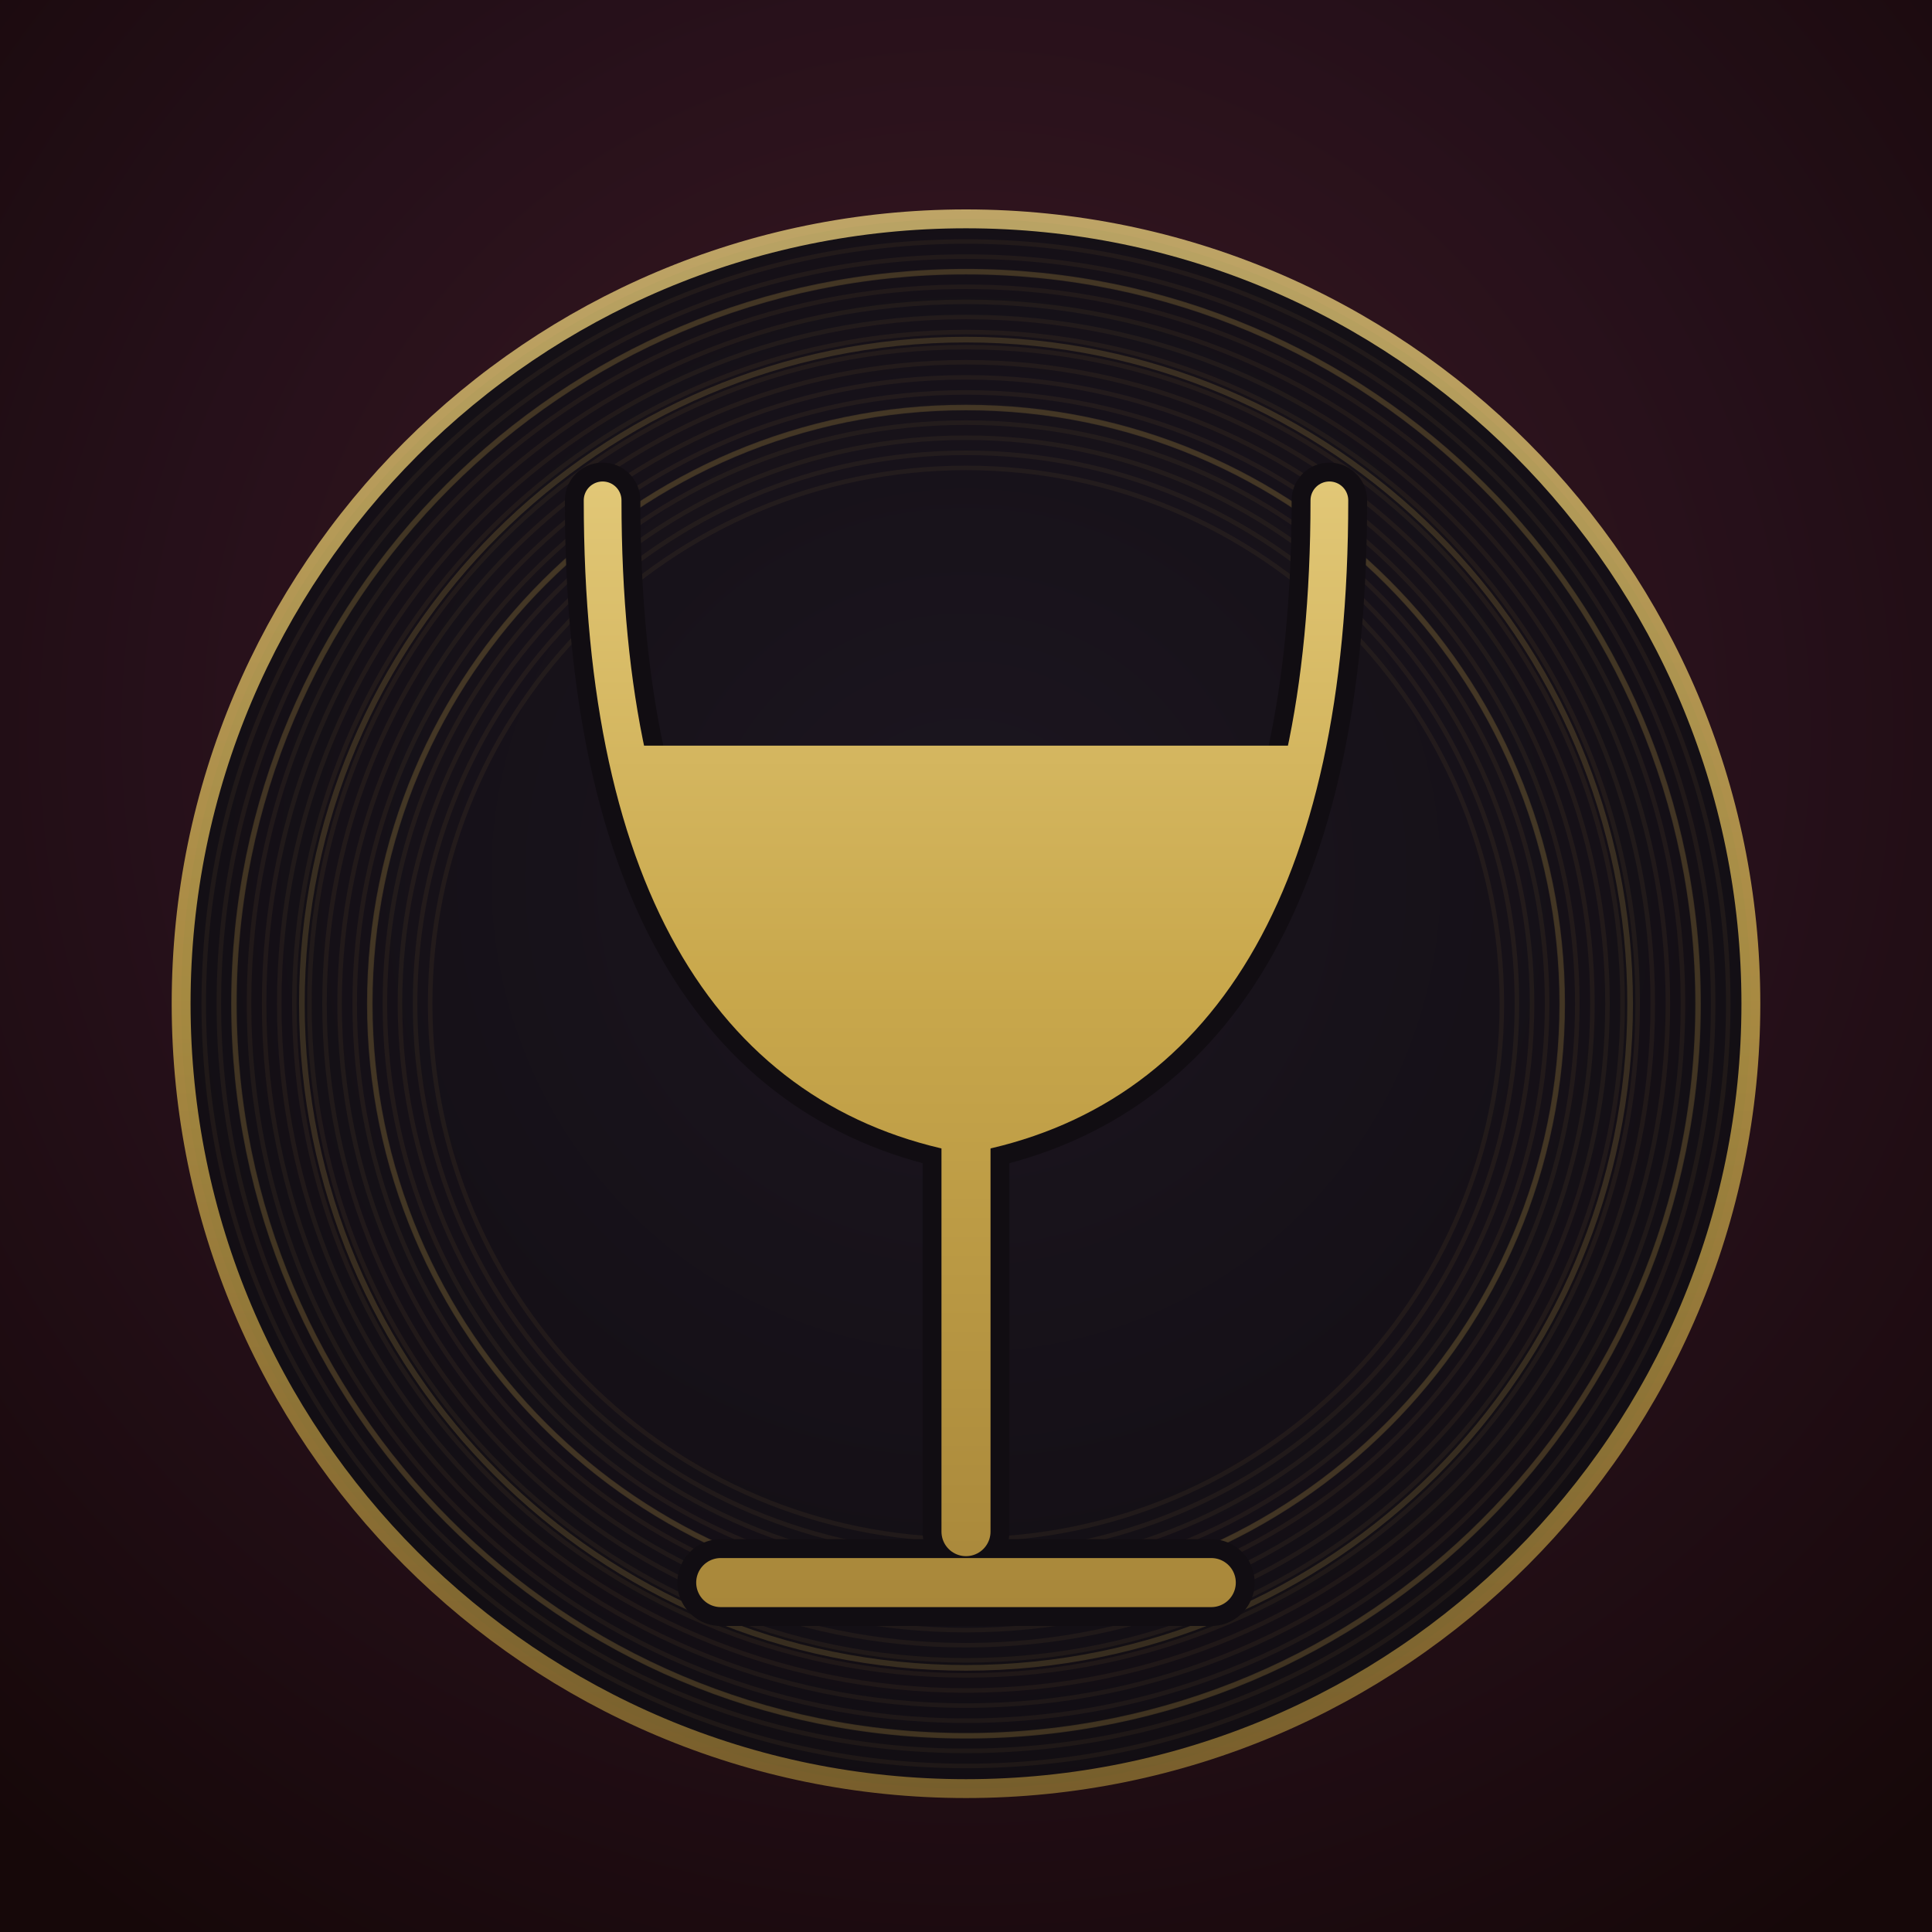
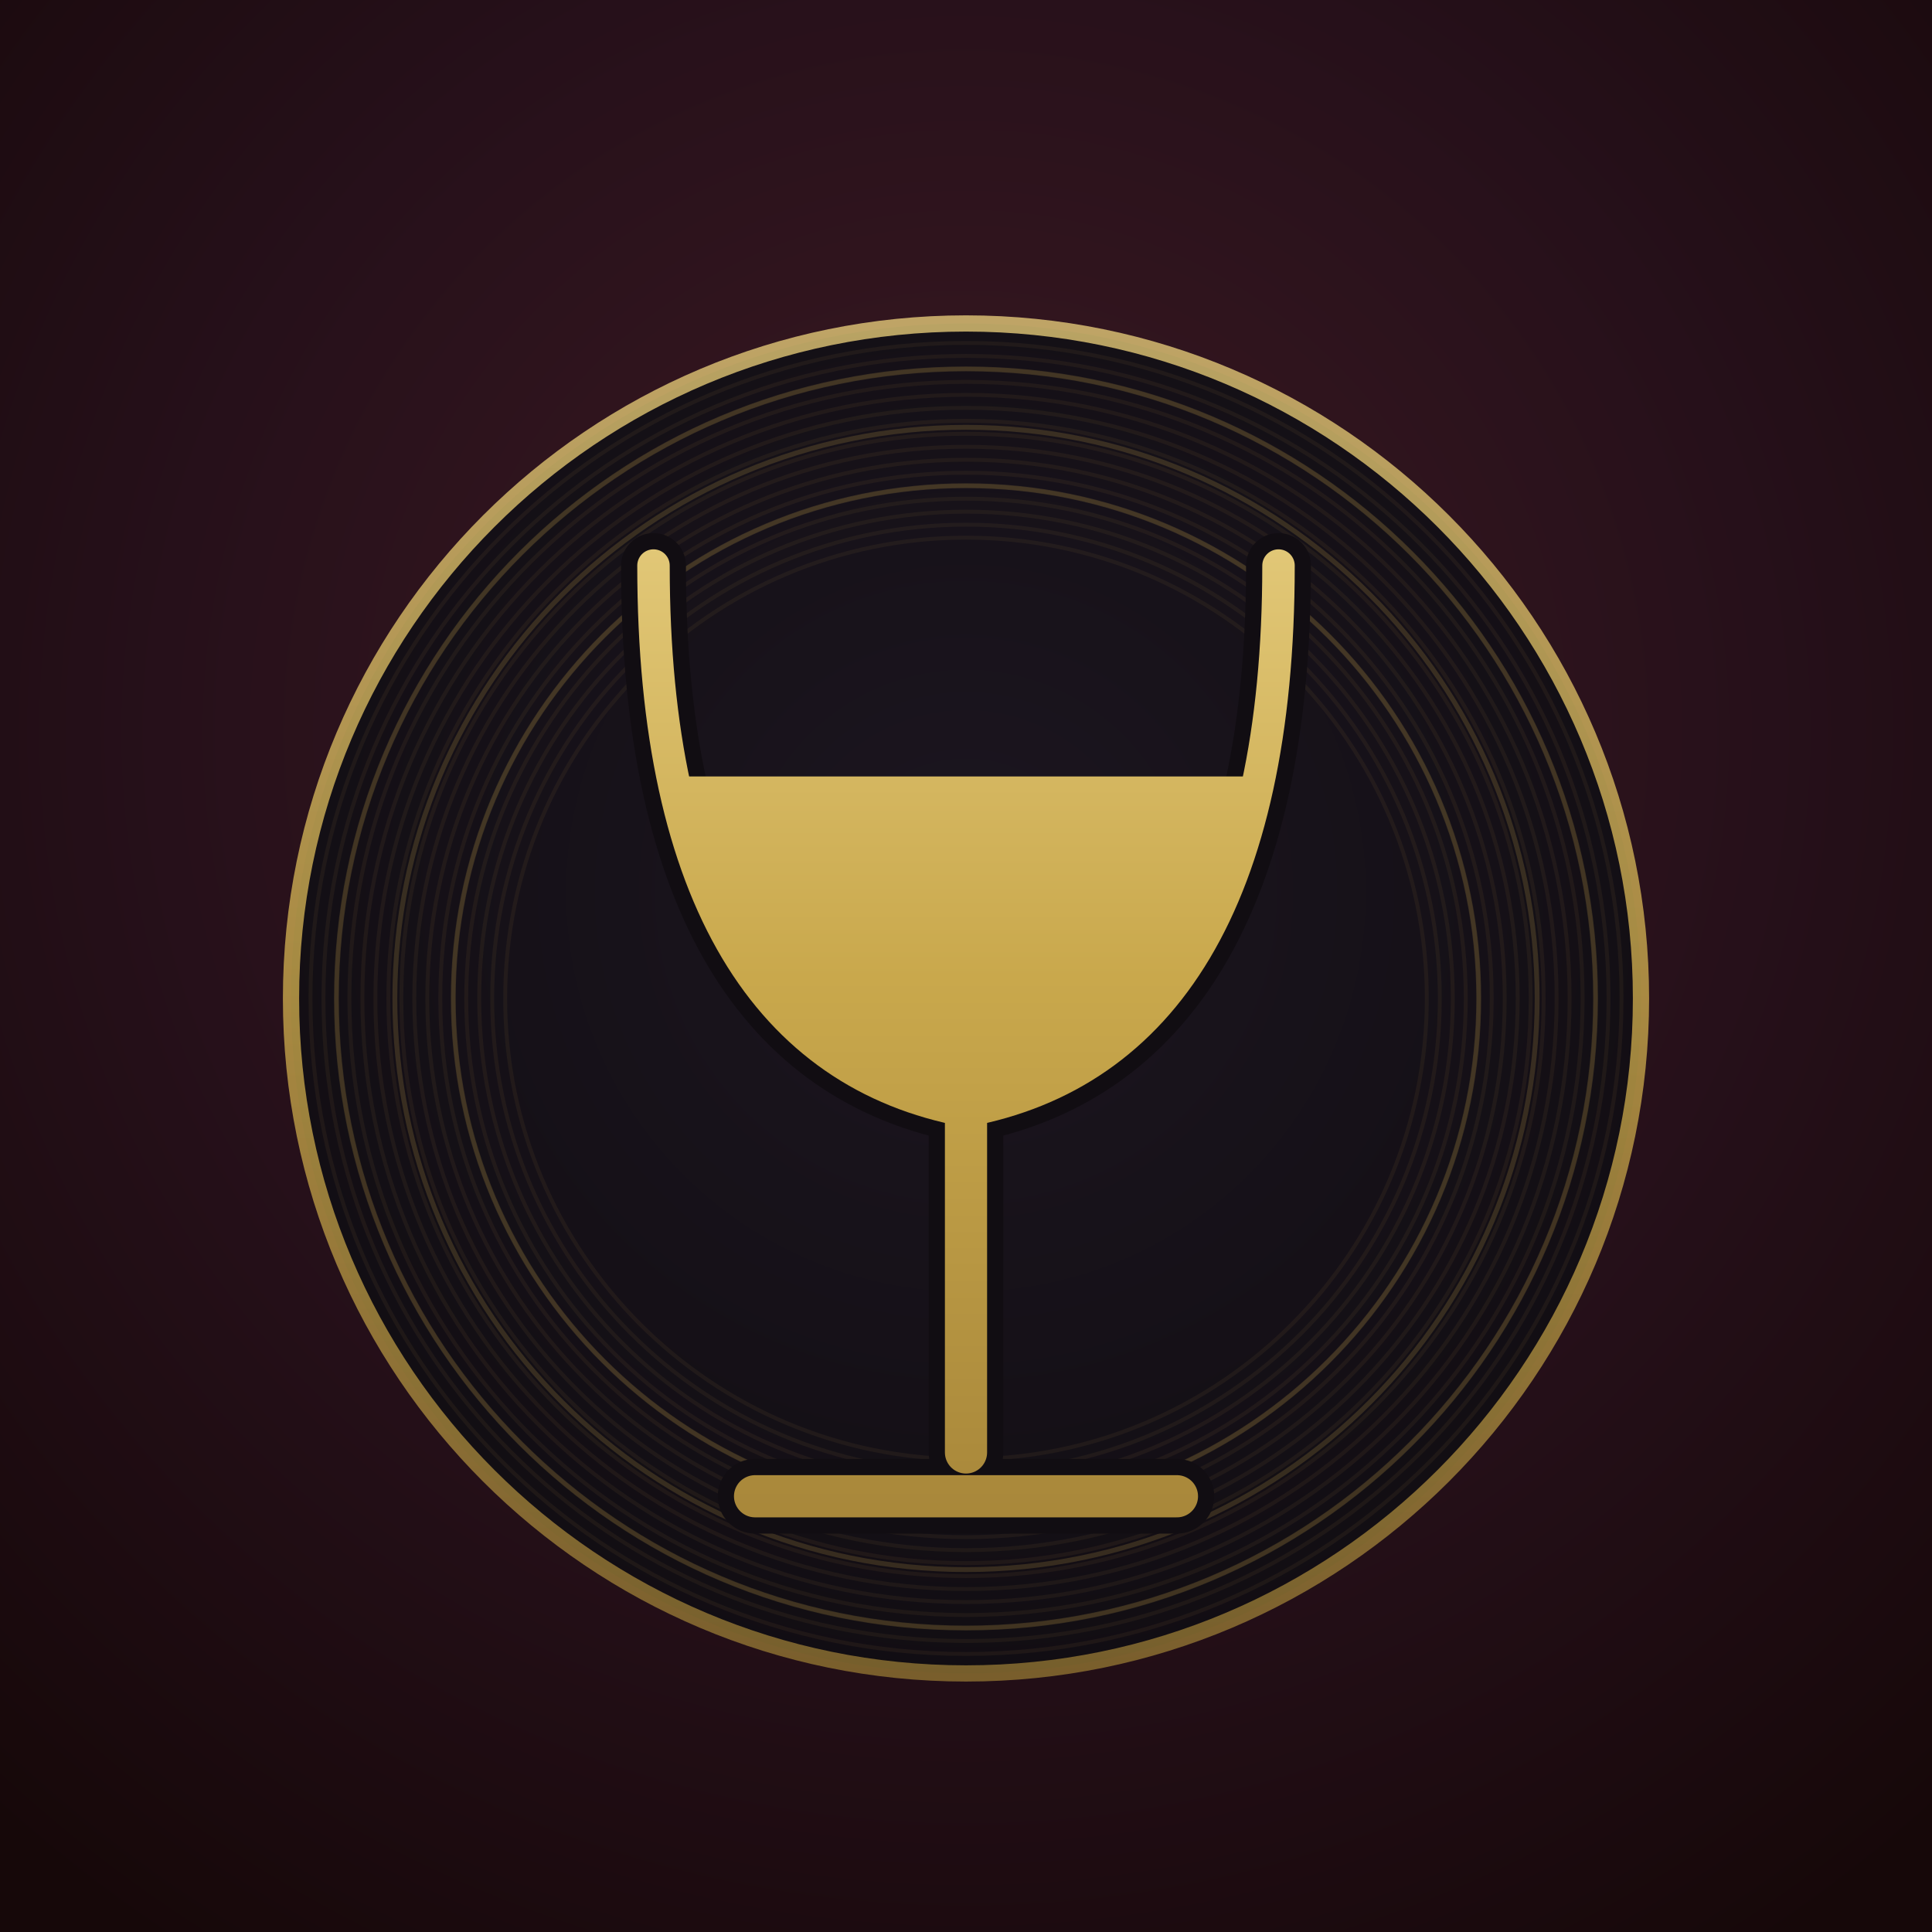
<svg xmlns="http://www.w3.org/2000/svg" width="512" height="512" viewBox="0 0 512 512">
  <defs>
    <radialGradient id="cellar" cx="50%" cy="38%" r="75%">
      <stop offset="0%" stop-color="#3D1A22" />
      <stop offset="55%" stop-color="#26101A" />
      <stop offset="100%" stop-color="#160809" />
    </radialGradient>
    <radialGradient id="record" cx="50%" cy="42%" r="60%">
      <stop offset="0%" stop-color="#1C1620" />
      <stop offset="100%" stop-color="#110D12" />
    </radialGradient>
    <linearGradient id="gold" gradientUnits="userSpaceOnUse" x1="0" y1="123.7" x2="0" y2="426.1">
      <stop offset="0%" stop-color="#E2C878" />
      <stop offset="45%" stop-color="#C9A84C" />
      <stop offset="100%" stop-color="#A8873A" />
    </linearGradient>
    <linearGradient id="edge" gradientUnits="userSpaceOnUse" x1="0" y1="58" x2="0" y2="474">
      <stop offset="0%" stop-color="#E2C878" />
      <stop offset="50%" stop-color="#C9A84C" />
      <stop offset="100%" stop-color="#8F7232" />
    </linearGradient>
    <clipPath id="bowlClip">
      <path d="M 159.7 132.6 C 159.7 235.7 195.5 289.4 256.0 300.6 C 316.5 289.4 352.3 235.7 352.3 132.6 Z" />
    </clipPath>
  </defs>
  <rect width="512" height="512" fill="url(#cellar)" />
-   <g>
+   <g transform="translate(256 256) scale(0.86) translate(-256 -256)">
    <circle cx="256" cy="266" r="208" fill="url(#record)" />
    <g fill="none" stroke="#C9A84C" stroke-width="1.2" stroke-opacity="0.07">
      <circle cx="256" cy="266" r="142" />
      <circle cx="256" cy="266" r="146" />
      <circle cx="256" cy="266" r="150" />
      <circle cx="256" cy="266" r="154" />
      <circle cx="256" cy="266" r="158" />
      <circle cx="256" cy="266" r="162" />
      <circle cx="256" cy="266" r="166" />
      <circle cx="256" cy="266" r="170" />
      <circle cx="256" cy="266" r="174" />
      <circle cx="256" cy="266" r="178" />
      <circle cx="256" cy="266" r="182" />
      <circle cx="256" cy="266" r="186" />
      <circle cx="256" cy="266" r="190" />
      <circle cx="256" cy="266" r="194" />
      <circle cx="256" cy="266" r="198" />
      <circle cx="256" cy="266" r="202" />
    </g>
    <g fill="none" stroke="#C9A84C" stroke-width="1.5" stroke-opacity="0.2">
      <circle cx="256" cy="266" r="158" />
      <circle cx="256" cy="266" r="176" />
      <circle cx="256" cy="266" r="194" />
    </g>
    <circle cx="256" cy="266" r="208" fill="none" stroke="url(#edge)" stroke-width="5" stroke-opacity="0.8" />
    <path d="M 159.7 132.6 C 159.7 235.7 195.5 289.4 256.0 300.6 C 316.5 289.4 352.3 235.7 352.3 132.6" fill="none" stroke="#110D12" stroke-width="20" stroke-linecap="round" />
    <line x1="256.0" y1="300.6" x2="256.0" y2="405.9" stroke="#110D12" stroke-width="23" stroke-linecap="round" />
    <line x1="191.0" y1="419.4" x2="321.0" y2="419.4" stroke="#110D12" stroke-width="23" stroke-linecap="round" />
    <g clip-path="url(#bowlClip)">
      <rect x="137.3" y="197.6" width="237.4" height="145.6" fill="url(#gold)" />
    </g>
    <path d="M 159.7 132.6 C 159.7 235.7 195.5 289.4 256.0 300.6 C 316.5 289.4 352.3 235.7 352.3 132.6" fill="none" stroke="url(#gold)" stroke-width="10" stroke-linecap="round" />
    <line x1="256.0" y1="300.6" x2="256.0" y2="405.9" stroke="url(#gold)" stroke-width="13" stroke-linecap="round" />
    <line x1="191.0" y1="419.4" x2="321.0" y2="419.4" stroke="url(#gold)" stroke-width="13" stroke-linecap="round" />
  </g>
</svg>
